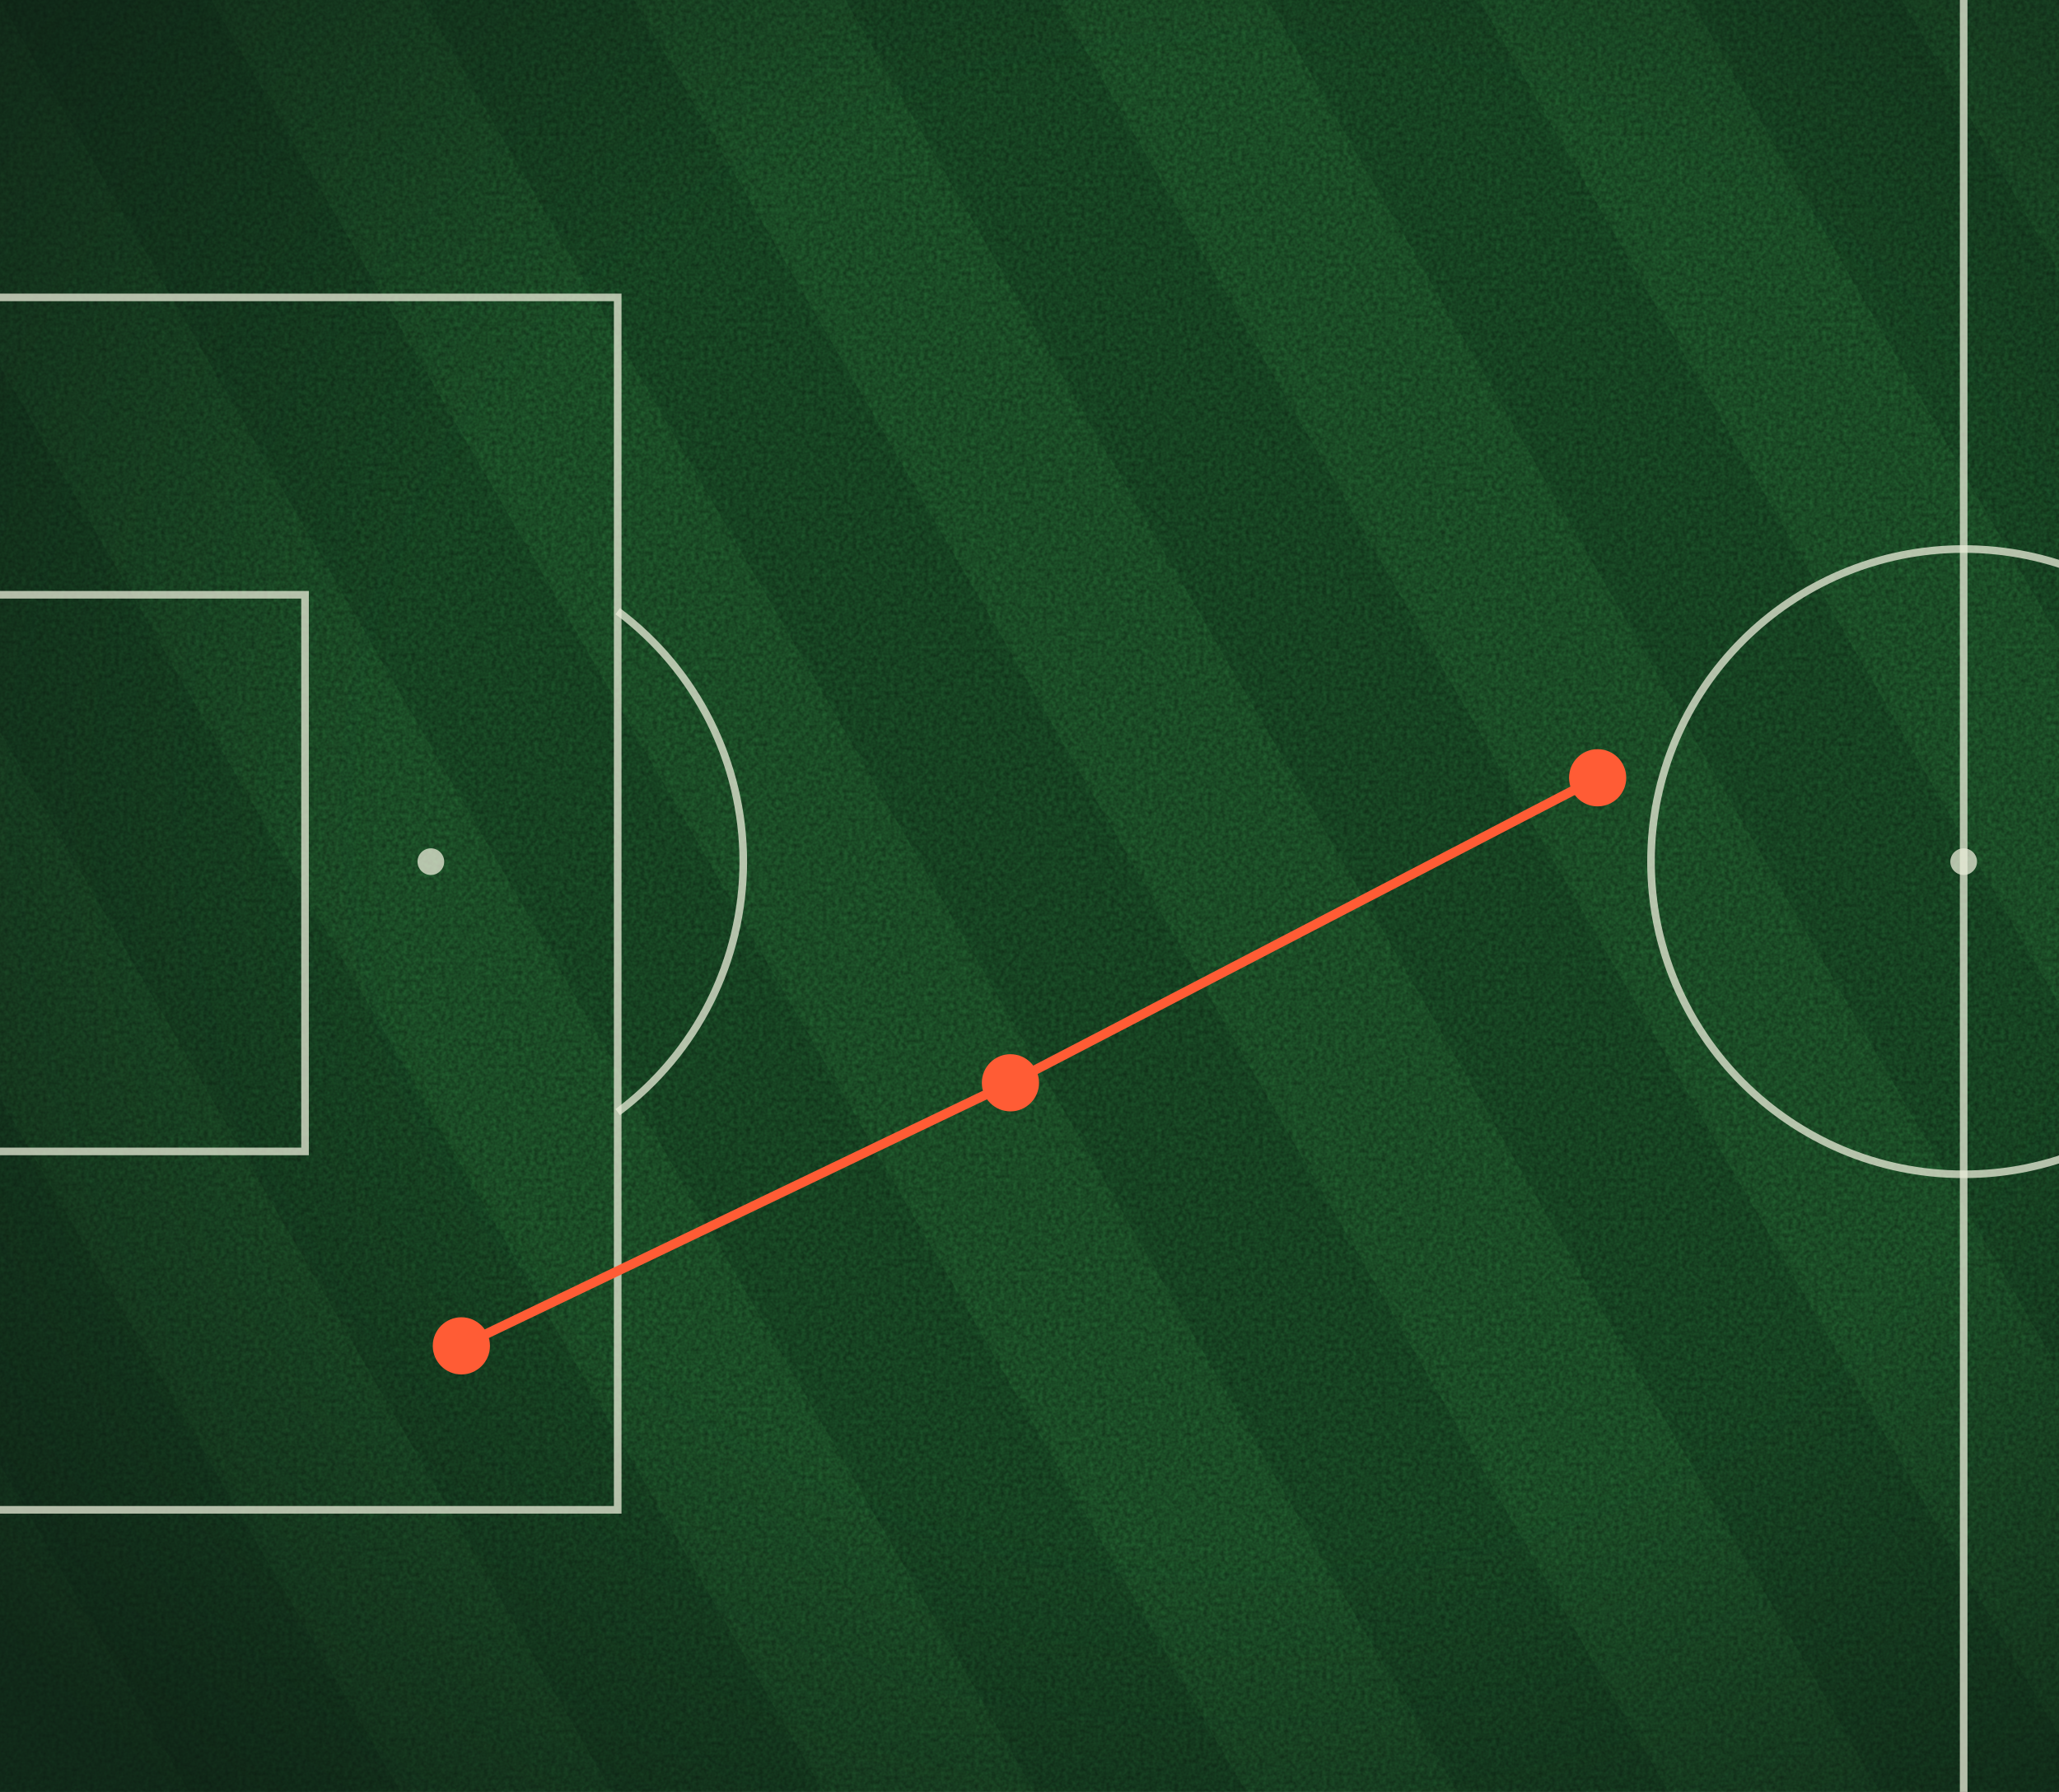
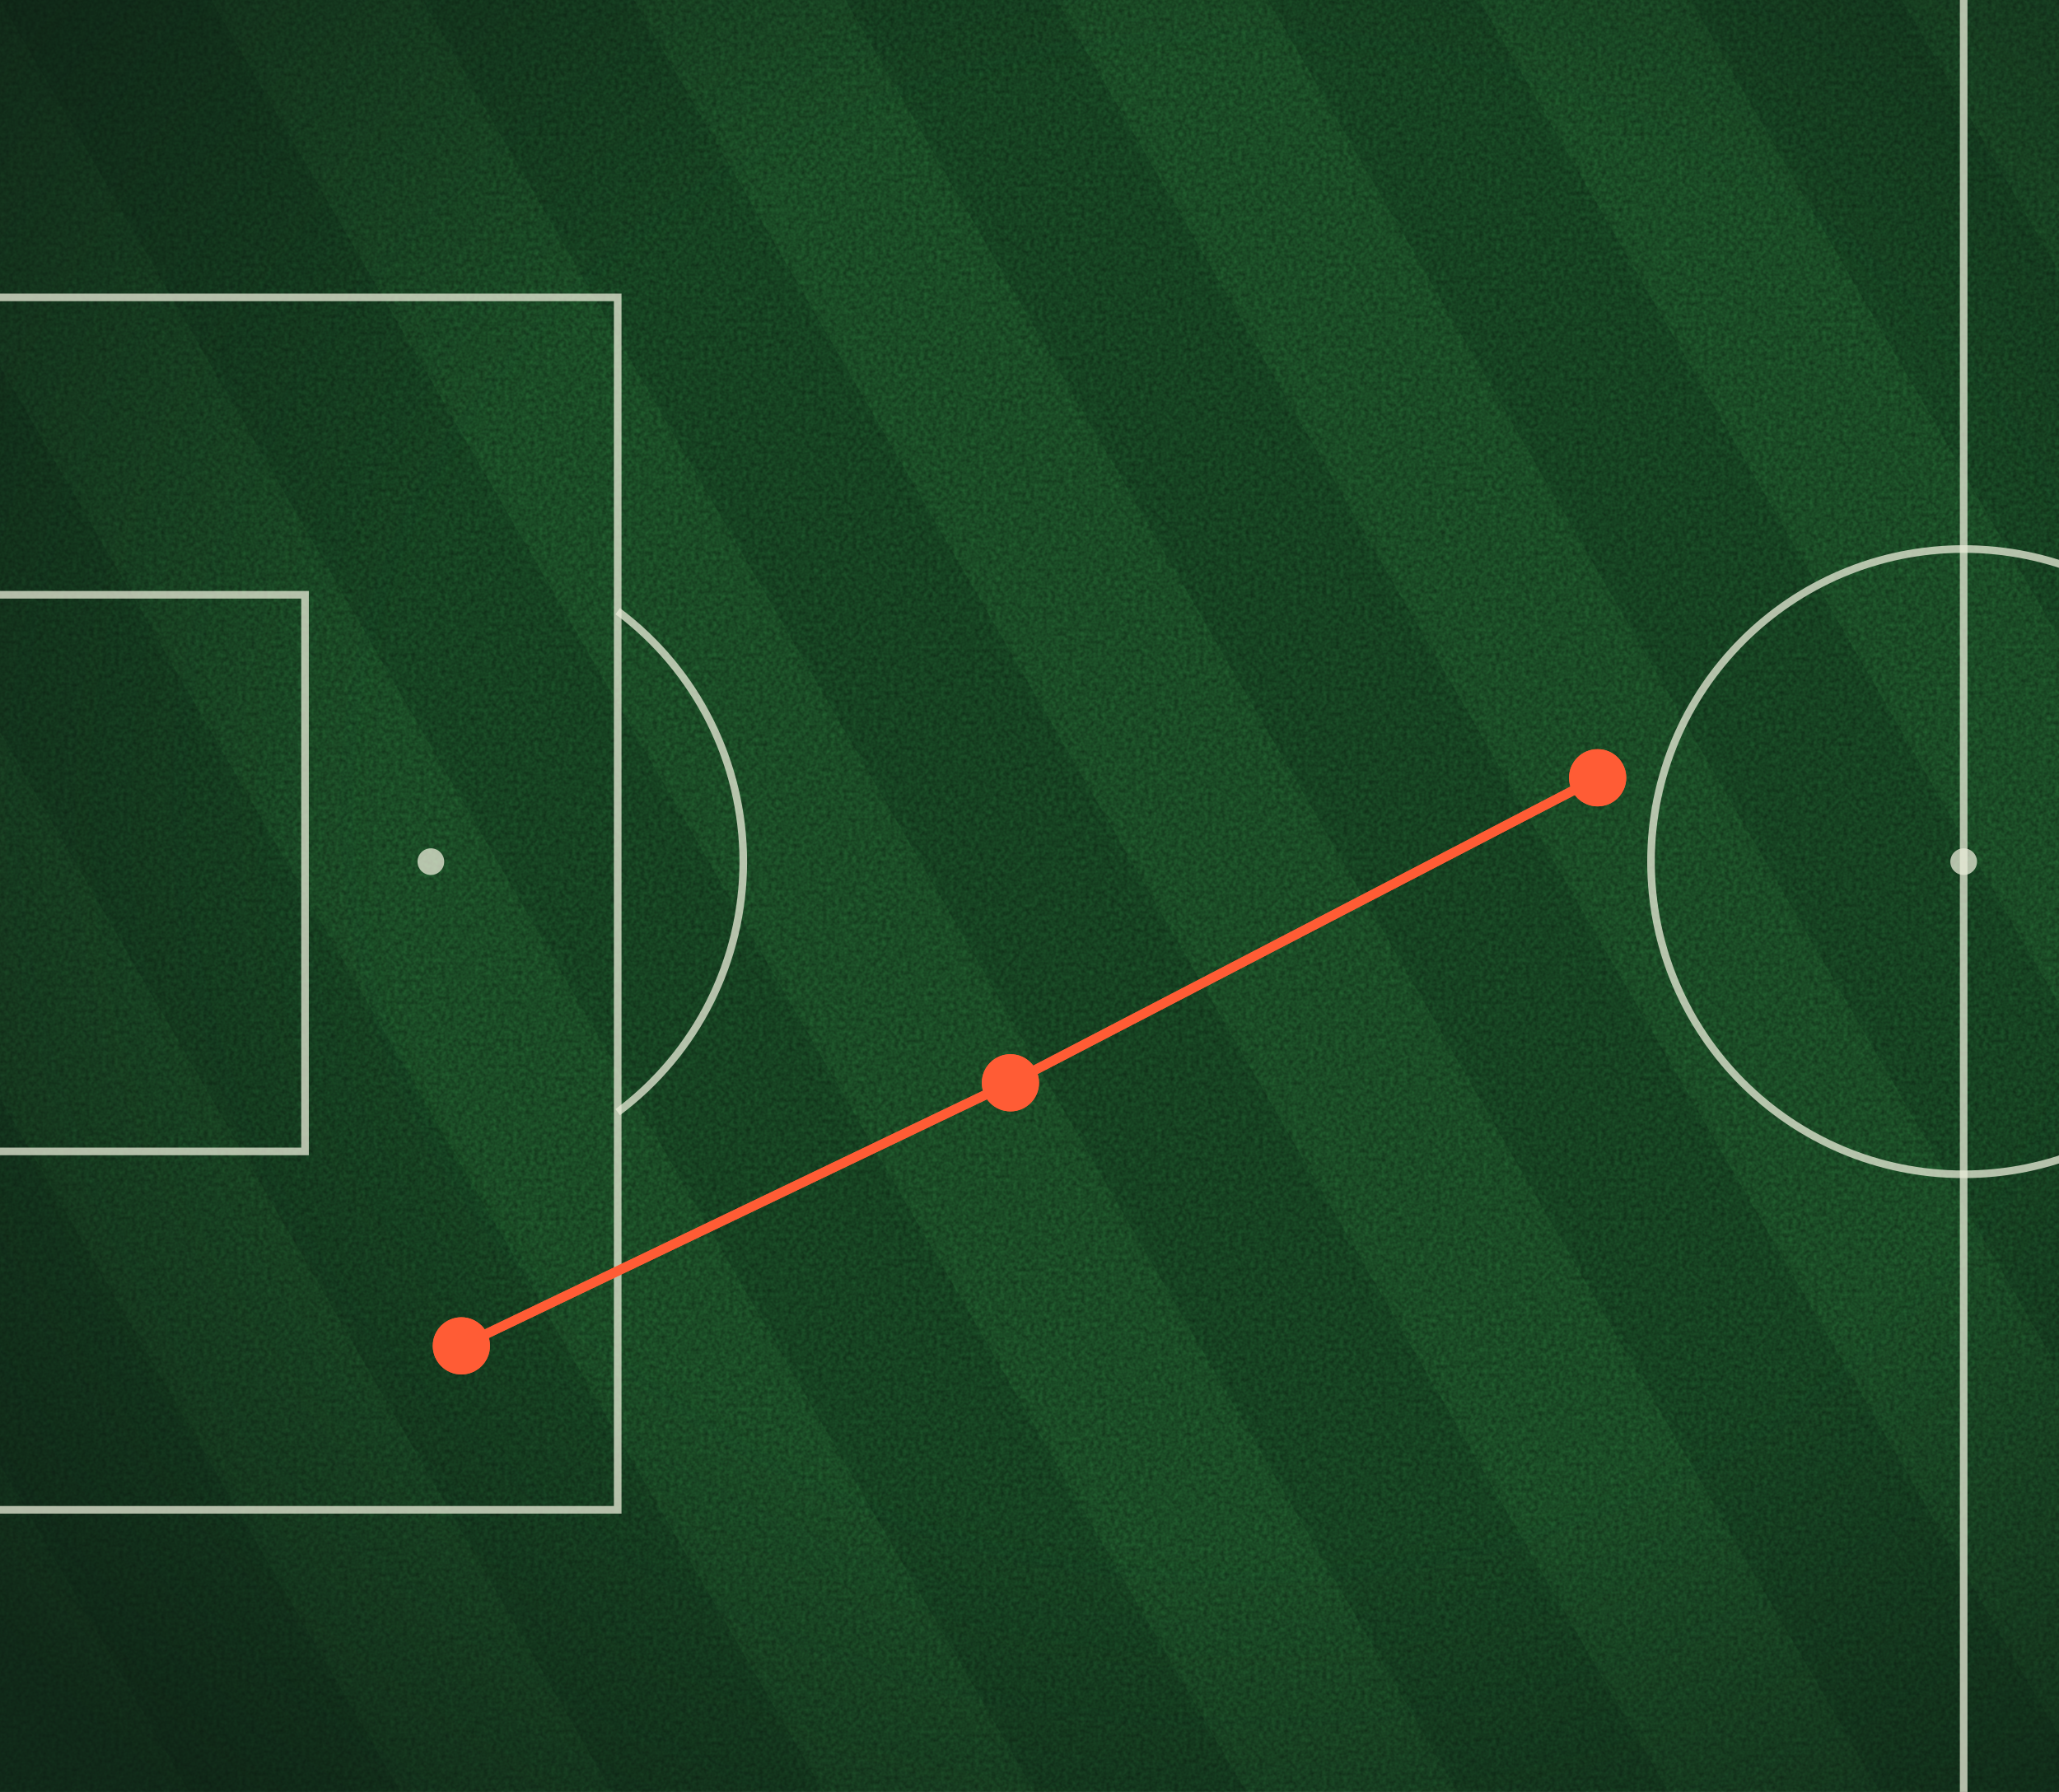
<svg class="pitch" viewBox="0 0 540 470" preserveAspectRatio="xMidYMid slice" aria-hidden="true" focusable="false">
  <defs>
    <pattern id="mowing" width="96" height="96" patternUnits="userSpaceOnUse" patternTransform="rotate(-30)">
      <rect width="48" height="96" fill="#1f5b2e" />
      <rect x="48" width="48" height="96" fill="#256834" />
    </pattern>
    <filter id="grain" x="0" y="0" width="100%" height="100%">
      <feTurbulence type="fractalNoise" baseFrequency="0.9" numOctaves="2" stitchTiles="stitch" />
      <feColorMatrix values="0 0 0 0 0  0 0 0 0 0  0 0 0 0 0  0 0 0 0.55 0" />
      <feComposite in2="SourceGraphic" operator="in" />
    </filter>
    <radialGradient id="vignette" cx="60%" cy="45%" r="75%">
      <stop offset="55%" stop-color="#0c1a12" stop-opacity="0" />
      <stop offset="100%" stop-color="#0c1a12" stop-opacity="0.7" />
    </radialGradient>
  </defs>
  <rect width="540" height="470" fill="url(#mowing)" />
  <rect width="540" height="470" fill="#000" filter="url(#grain)" />
  <rect width="540" height="470" fill="url(#vignette)" />
  <g fill="none" stroke="#e9ecd8" stroke-opacity="0.75" stroke-width="2">
    <path d="M-10 78H162V396H-10" />
    <path d="M-10 156H80V302H-10" />
    <path d="M162 160.3A82 82 0 0 1 162 291.7" />
    <path d="M515 -10V480" />
    <circle cx="515" cy="226" r="82" />
  </g>
  <g fill="#e9ecd8" fill-opacity="0.75">
    <circle cx="113" cy="226" r="3.5" />
    <circle cx="515" cy="226" r="3.5" />
  </g>
-   <g fill="#ff5c35" stroke="#ff5c35">
+   <g class="pitch-data pitch-data-moving" fill="#ff5c35" stroke="#ff5c35">
+     <polyline points="121,353 265,284 419,204" fill="none" stroke-width="2.5">
+       <animate attributeName="points" values="121,353 265,284 419,204;125,345 260,290 422,211;118,358 271,277 413,200;121,353 265,284 419,204" dur="9s" repeatCount="indefinite" calcMode="spline" keyTimes="0;0.35;0.7;1" keySplines=".45 0 .55 1;.45 0 .55 1;.45 0 .55 1" />
+     </polyline>
+     <circle cx="121" cy="353" r="7">
+       <animate attributeName="cx" values="121;125;118;121" dur="9s" repeatCount="indefinite" calcMode="spline" keyTimes="0;0.35;0.7;1" keySplines=".45 0 .55 1;.45 0 .55 1;.45 0 .55 1" />
+       <animate attributeName="cy" values="353;345;358;353" dur="9s" repeatCount="indefinite" calcMode="spline" keyTimes="0;0.35;0.7;1" keySplines=".45 0 .55 1;.45 0 .55 1;.45 0 .55 1" />
+     </circle>
+     <circle cx="265" cy="284" r="7">
+       <animate attributeName="cx" values="265;260;271;265" dur="9s" repeatCount="indefinite" calcMode="spline" keyTimes="0;0.35;0.7;1" keySplines=".45 0 .55 1;.45 0 .55 1;.45 0 .55 1" />
+       <animate attributeName="cy" values="284;290;277;284" dur="9s" repeatCount="indefinite" calcMode="spline" keyTimes="0;0.35;0.7;1" keySplines=".45 0 .55 1;.45 0 .55 1;.45 0 .55 1" />
+     </circle>
+     <circle cx="419" cy="204" r="7">
+       <animate attributeName="cx" values="419;422;413;419" dur="9s" repeatCount="indefinite" calcMode="spline" keyTimes="0;0.35;0.7;1" keySplines=".45 0 .55 1;.45 0 .55 1;.45 0 .55 1" />
+       <animate attributeName="cy" values="204;211;200;204" dur="9s" repeatCount="indefinite" calcMode="spline" keyTimes="0;0.35;0.7;1" keySplines=".45 0 .55 1;.45 0 .55 1;.45 0 .55 1" />
+     </circle>
+   </g>
+   <g class="pitch-data pitch-data-still" fill="#ff5c35" stroke="#ff5c35">
    <polyline points="121,353 265,284 419,204" fill="none" stroke-width="2.5" />
    <circle cx="121" cy="353" r="7" />
    <circle cx="265" cy="284" r="7" />
    <circle cx="419" cy="204" r="7" />
  </g>
</svg>
